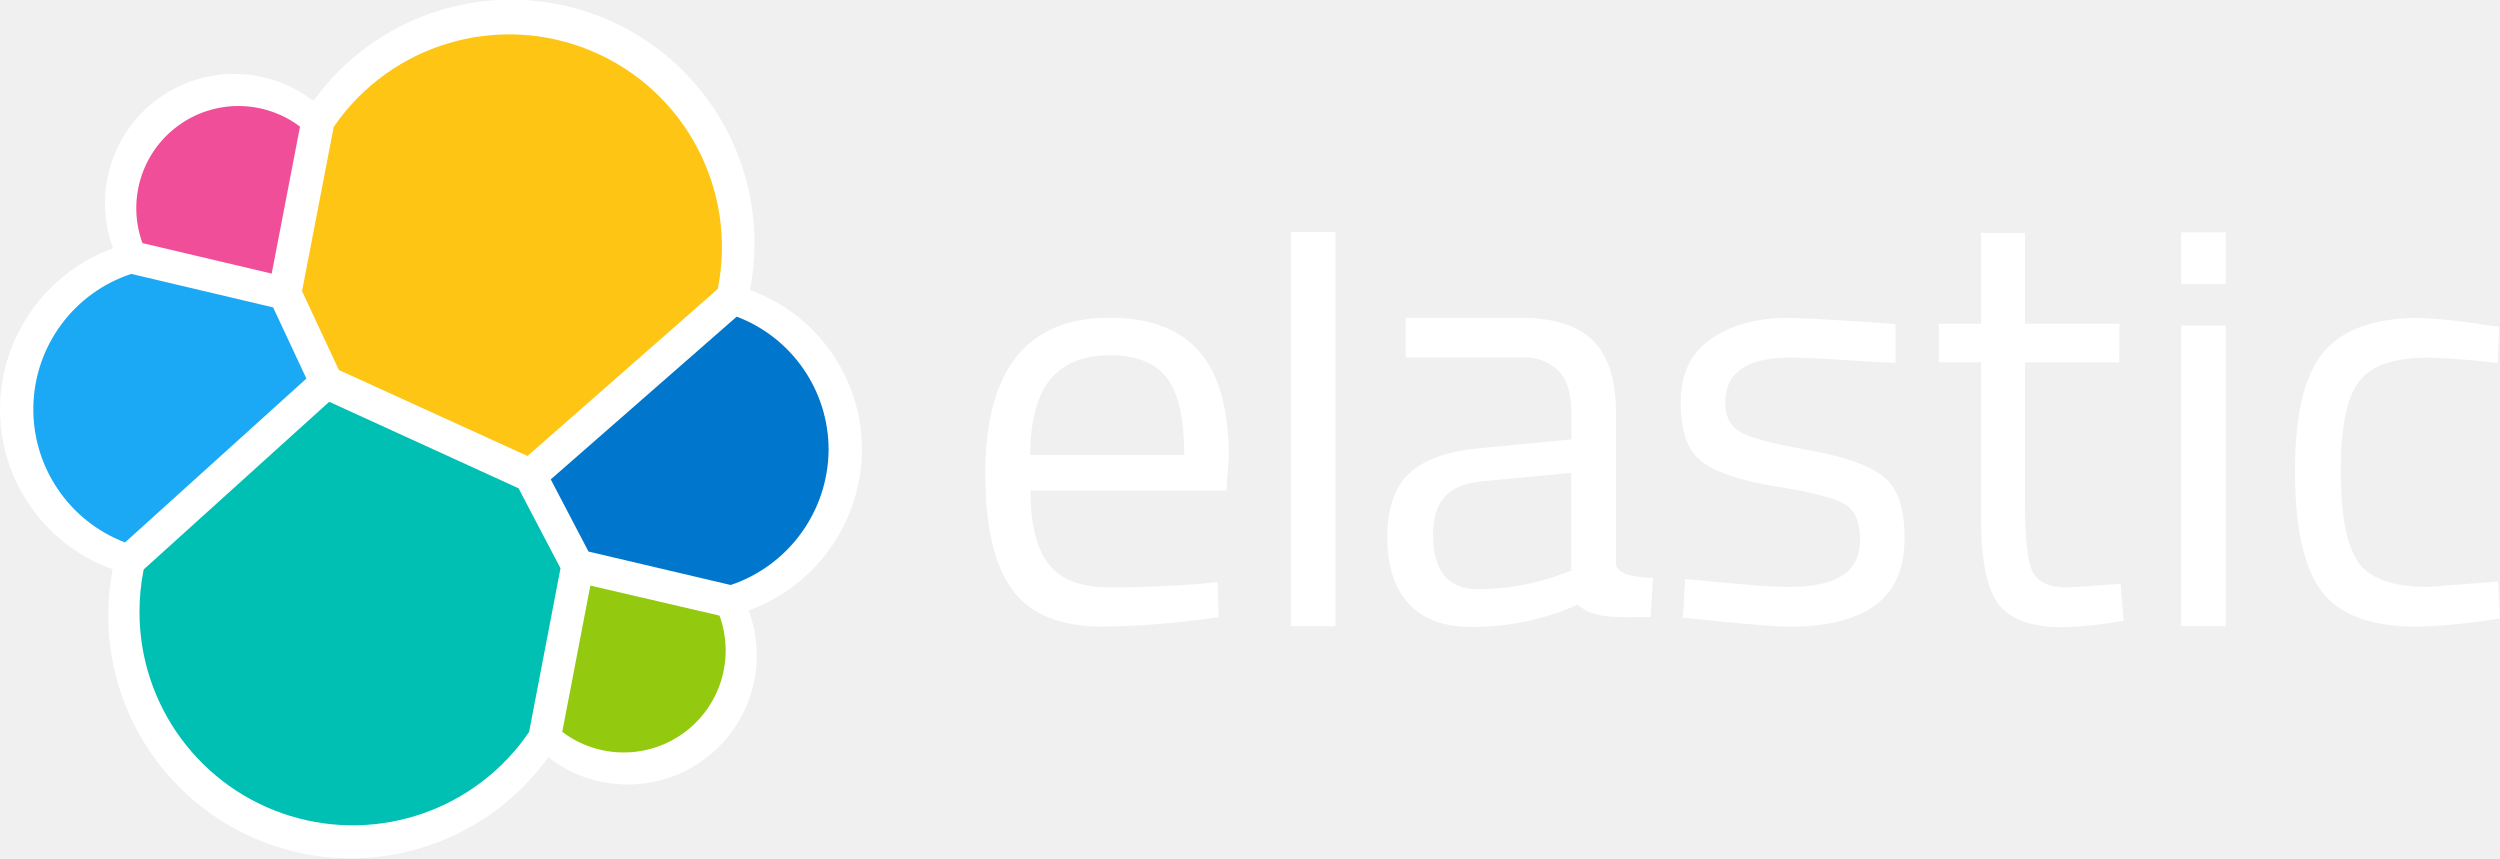
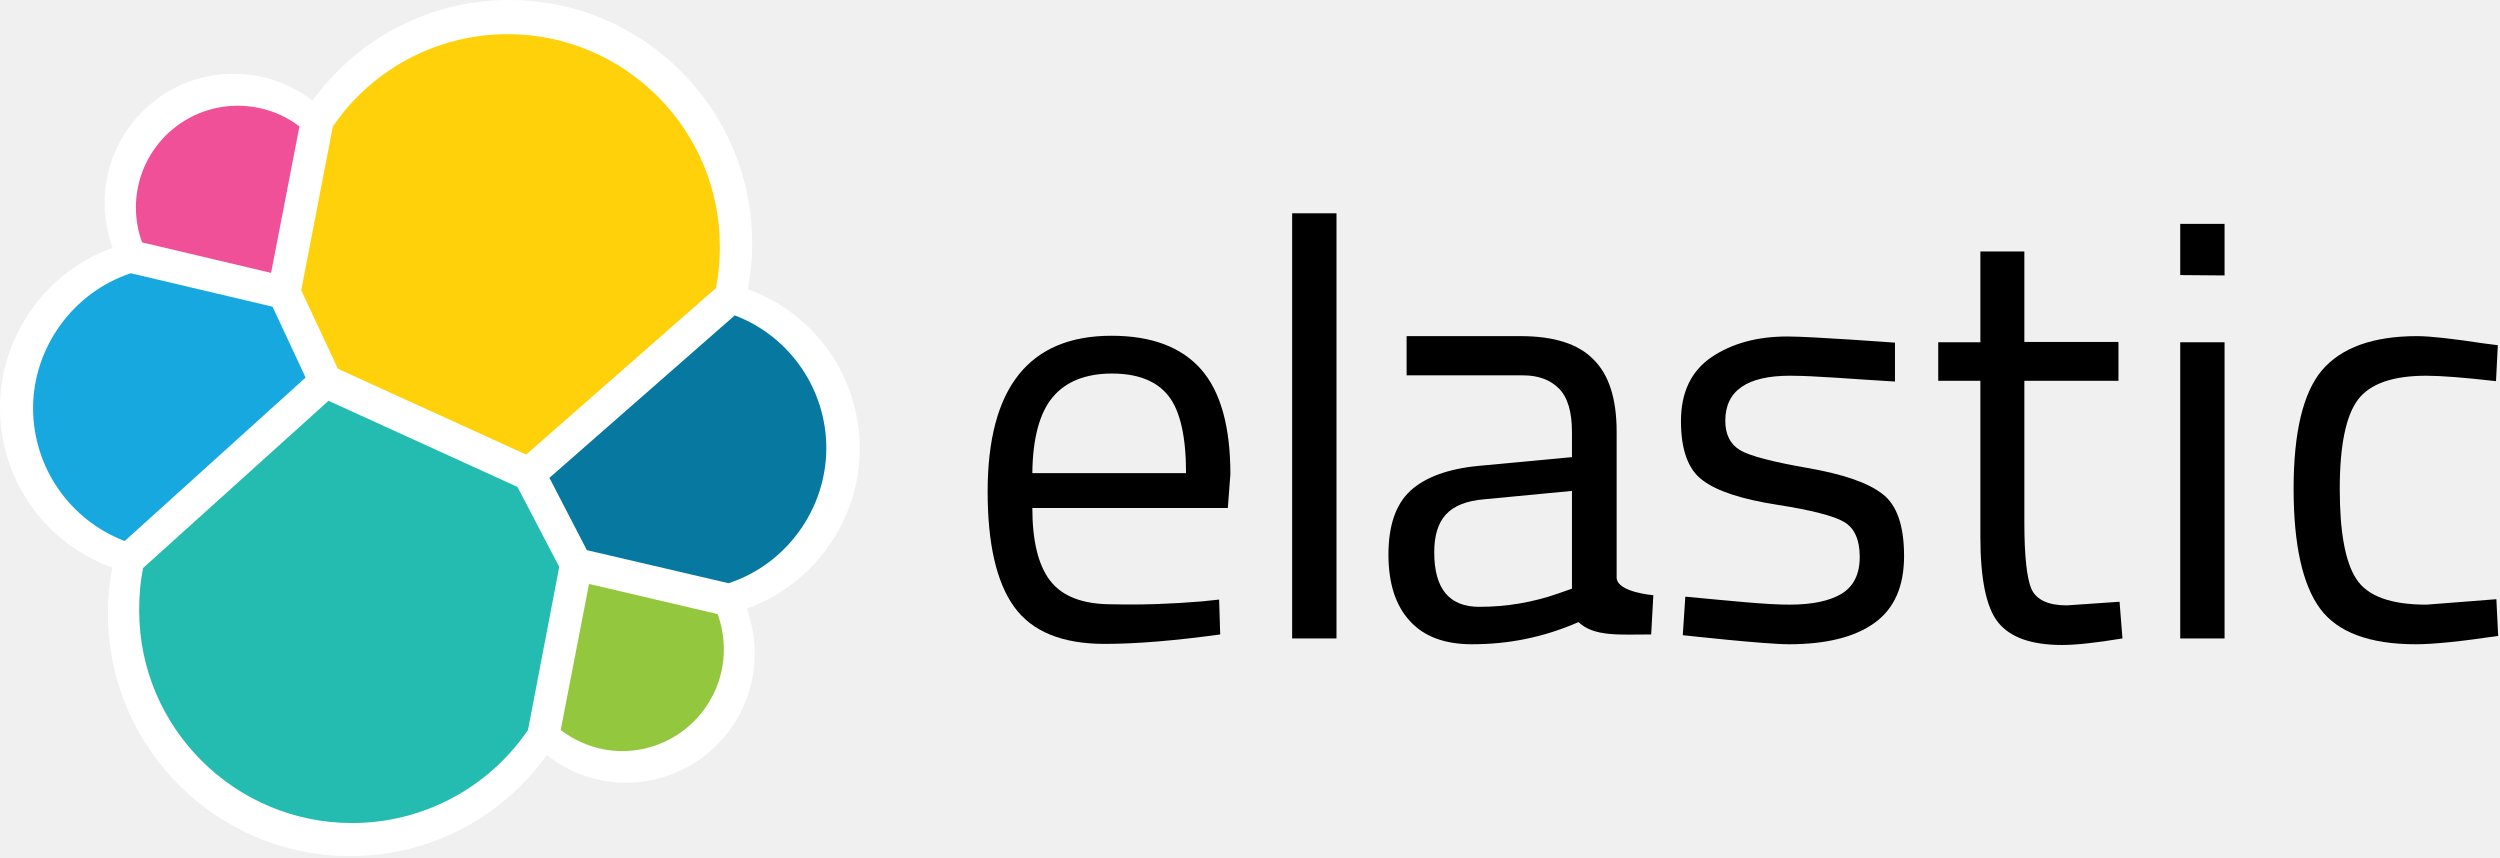
- <svg xmlns="http://www.w3.org/2000/svg" id="Layer_1" data-name="Layer 1" viewBox="0 0 500 171.72">
+ <svg xmlns="http://www.w3.org/2000/svg" width="688" height="236" viewBox="0 0 688 236" fill="none">
+   <g clip-path="url(#clip0_103:2)">
+     <path d="M236.6 123.5C236.6 103.7 224.3 86.3 205.8 79.6C206.6 75.4 207 71.2 207 66.9C207 30 177 0 140.2 0C118.6 0 98.6 10.3 86 27.7C79.8 22.9 72.2 20.3 64.3 20.3C44.7 20.3 28.8 36.2 28.8 55.8C28.8 60.1 29.6 64.3 31 68.2C12.6 74.8 0 92.5 0 112.2C0 132.1 12.4 149.5 30.9 156.2C30.1 160.3 29.7 164.6 29.7 168.9C29.7 205.7 59.6 235.6 96.4 235.6C118 235.6 138 225.2 150.5 207.8C156.7 212.7 164.3 215.4 172.2 215.4C191.8 215.4 207.7 199.5 207.7 179.9C207.7 175.6 206.9 171.4 205.5 167.5C223.9 160.9 236.6 143.2 236.6 123.5Z" fill="white" />
+     <path d="M93 101.5L144.8 125.1L197 79.3C197.8 75.5 198.1 71.8 198.1 67.8C198.1 35.6 171.9 9.4 139.7 9.4C120.4 9.4 102.5 18.9 91.6 34.8L82.9 79.9L93 101.5Z" fill="#FED10A" />
+     <path d="M39.4 156.3C38.6 160.1 38.3 164 38.3 168C38.3 200.3 64.6 226.5 96.9 226.5C116.3 226.5 134.4 216.9 145.3 200.9L153.9 156L142.4 134L90.4 110.3L39.4 156.3Z" fill="#24BBB1" />
+     <path d="M39.1 66.7L74.6 75.1L82.4 34.8C77.6 31.1 71.6 29.1 65.4 29.1C50 29.1 37.4 41.6 37.4 57.1C37.4 60.4 38 63.7 39.1 66.7Z" fill="#EF5098" />
+     <path d="M36 75.2C20.2 80.4 9.1 95.6 9.1 112.3C9.1 128.6 19.2 143.1 34.3 148.9L84.1 103.9L75 84.4L36 75.2Z" fill="#17A8E0" />
+     <path d="M154.3 200.9C159.2 204.6 165.1 206.7 171.2 206.7C186.6 206.7 199.2 194.2 199.2 178.7C199.2 175.3 198.6 172 197.5 169L162.1 160.7L154.3 200.9Z" fill="#93C83E" />
+     <path d="M161.5 151.4L200.5 160.5C216.4 155.3 227.4 140.1 227.4 123.3C227.4 107.1 217.3 92.5 202.2 86.8L151.2 131.5L161.5 151.4Z" fill="#0779A1" />
+     <path d="M330.8 165.5L335.5 165L335.8 174.6C323.4 176.3 312.8 177.2 304 177.2C292.3 177.2 284 173.8 279.1 167C274.2 160.2 271.8 149.6 271.8 135.3C271.8 106.7 283.2 92.4 305.9 92.4C316.9 92.4 325.1 95.5 330.5 101.6C335.9 107.7 338.6 117.4 338.6 130.5L337.9 139.8H284.1C284.1 148.8 285.7 155.5 289 159.8C292.3 164.1 297.9 166.3 306 166.3C314.2 166.5 322.4 166.2 330.8 165.5ZM326.4 130.2C326.4 120.2 324.8 113.1 321.6 109C318.4 104.9 313.2 102.8 306 102.8C298.8 102.8 293.3 105 289.7 109.3C286.1 113.6 284.2 120.6 284.1 130.2H326.4Z" fill="black" />
+     <path d="M355.6 175.7V58.7H367.8V175.7H355.6Z" fill="black" />
+     <path d="M444.9 118.8V158.9C444.9 163 455 163.8 455 163.8L454.4 174.6C445.8 174.6 438.7 175.3 434.4 171.2C424.6 175.5 414.9 177.3 405.1 177.3C397.6 177.3 391.9 175.2 388 170.9C384.1 166.7 382.1 160.6 382.1 152.6C382.1 144.7 384.1 138.8 388.1 135.1C392.1 131.4 398.4 129 407 128.2L432.6 125.8V118.8C432.6 113.3 431.4 109.3 429 106.9C426.6 104.5 423.3 103.3 419.2 103.3H387.1V92.5H418.4C427.6 92.5 434.3 94.6 438.5 98.9C442.8 103.1 444.9 109.8 444.9 118.8ZM394.7 152C394.7 162 398.8 167 407.1 167C414.5 167 421.8 165.8 428.9 163.3L432.6 162V135.1L408.5 137.4C403.6 137.8 400.1 139.2 397.9 141.6C395.7 144 394.7 147.5 394.7 152Z" fill="black" />
+     <path d="M492.6 103.4C480.8 103.4 474.8 107.5 474.8 115.8C474.8 119.6 476.2 122.3 478.9 123.9C481.6 125.5 487.8 127.1 497.5 128.8C507.2 130.5 514 132.8 518 135.9C522 138.9 524 144.6 524 153C524 161.4 521.3 167.5 515.9 171.4C510.5 175.3 502.7 177.3 492.3 177.3C485.6 177.3 463.1 174.8 463.1 174.8L463.8 164.2C476.7 165.4 486.1 166.4 492.4 166.4C498.7 166.4 503.5 165.4 506.8 163.4C510.1 161.4 511.8 158 511.8 153.3C511.8 148.6 510.4 145.4 507.6 143.7C504.8 142 498.6 140.4 489 138.9C479.4 137.4 472.6 135.2 468.6 132.2C464.6 129.3 462.6 123.8 462.6 115.9C462.6 108 465.4 102.1 471 98.3C476.6 94.5 483.6 92.6 491.9 92.6C498.5 92.6 521.5 94.3 521.5 94.3V105C509.4 104.3 499.5 103.4 492.6 103.4Z" fill="black" />
+     <path d="M583 104.8H557.1V143.8C557.1 153.1 557.8 159.3 559.1 162.2C560.5 165.1 563.7 166.6 568.8 166.6L583.3 165.6L584.1 175.7C576.8 176.9 571.3 177.5 567.5 177.5C559 177.5 553.2 175.4 549.9 171.3C546.6 167.2 545 159.3 545 147.7V104.8H533.4V94.2H545V69.2H557.1V94.1H583V104.8Z" fill="black" />
+     <path d="M600 75.7V61.6H612.2V75.8L600 75.7ZM600 175.7V94.2H612.2V175.7H600Z" fill="black" />
+     <path d="M665.2 92.5C668.8 92.5 674.9 93.2 683.5 94.5L687.4 95L686.9 104.9C678.2 103.9 671.8 103.4 667.7 103.4C658.5 103.4 652.2 105.6 648.9 110C645.6 114.4 643.9 122.6 643.9 134.5C643.9 146.4 645.4 154.7 648.5 159.4C651.6 164.1 658 166.4 667.8 166.4L687 164.9L687.5 175C677.4 176.5 669.8 177.3 664.8 177.3C652.1 177.3 643.3 174 638.5 167.5C633.7 161 631.2 150 631.2 134.5C631.2 119 633.8 108.1 639 101.9C644.3 95.7 653 92.5 665.2 92.5Z" fill="black" />
+   </g>
  <defs>
-     <style>.cls-1{fill:#fff;}.cls-2{fill:#fec514;}.cls-3{fill:#00bfb3;}.cls-4{fill:#f04e98;}.cls-5{fill:#1ba9f5;}.cls-6{fill:#93c90e;}.cls-7{fill:#07c;}</style>
+     <clipPath id="clip0_103:2">
+       <rect width="688" height="236" fill="white" />
+     </clipPath>
  </defs>
-   <g id="logo-elastic-horizontal-color-reverse">
-     <path class="cls-1" d="M240.06,116.77l3.45-.35.23,7a171.44,171.44,0,0,1-23.16,1.9q-12.83,0-18.17-7.43t-5.35-23.1q0-31.23,24.83-31.24,12,0,17.93,6.71t5.94,21.09l-.47,6.77h-39.2q0,9.86,3.56,14.61t12.42,4.75Q230.91,117.49,240.06,116.77ZM236.85,91q0-10.92-3.5-15.44T222,71.05q-7.9,0-11.88,4.75T206,91Z" />
-     <path class="cls-1" d="M258.18,125.24V46.41h8.91v78.83Z" />
-     <path class="cls-1" d="M323.19,82.69v30c0,3,7.4,2.85,7.4,2.85l-.46,7.87c-6.26,0-11.44.52-14.55-2.49a51.72,51.72,0,0,1-21.37,4.46q-8.19,0-12.47-4.64t-4.28-13.3q0-8.67,4.4-12.77t13.78-5l18.64-1.79v-5.1q0-6.06-2.61-8.67a9.61,9.61,0,0,0-7.13-2.62l-23.4,0V63.56H304q10.1,0,14.67,4.63T323.19,82.69Zm-36.58,24.23q0,10.92,9,10.92a48,48,0,0,0,15.91-2.73l2.73-1V94.56L296.7,96.23q-5.34.47-7.72,3.08C287.4,101.06,286.61,103.59,286.61,106.92Z" />
-     <path class="cls-1" d="M358,71.52q-12.94,0-12.95,9,0,4.15,3,5.88T361.52,90q10.58,1.85,15,5.17t4.39,12.47q0,9.15-5.87,13.42t-17.17,4.28c-4.91,0-21.29-1.82-21.29-1.82l.47-7.72c9.42.91,16.23,1.58,20.82,1.58s8.1-.73,10.51-2.2,3.63-3.92,3.63-7.36-1-5.78-3.09-7-6.58-2.4-13.54-3.5-11.92-2.74-14.85-4.87-4.39-6.1-4.39-11.88,2-10.06,6.11-12.83,9.17-4.16,15.27-4.16c4.82,0,21.58,1.23,21.58,1.23v7.77C370.26,72.16,363,71.52,358,71.52Z" />
-     <path class="cls-1" d="M423.85,72.47H405v28.39q0,10.22,1.49,13.42c1,2.14,3.34,3.21,7.07,3.21l10.57-.72.59,7.37a81.52,81.52,0,0,1-12.11,1.31q-9.27,0-12.83-4.52t-3.57-17.22V72.47h-8.43V64.75h8.43V46.58H405V64.75h18.89Z" />
-     <path class="cls-1" d="M436.23,56.81V46.47h8.91V56.81Zm0,68.43V65.12h8.91v60.12Z" />
-     <path class="cls-1" d="M483.73,63.56A103,103,0,0,1,497,65l2.85.35-.36,7.25a140,140,0,0,0-14-1.07q-10.1,0-13.72,4.81t-3.62,17.82q0,13,3.38,18.11t14.08,5.11l14-1.07.36,7.36a122.15,122.15,0,0,1-16.51,1.67q-13.89,0-19.18-7.13t-5.29-24q0-16.94,5.7-23.76T483.73,63.56Z" />
-     <path class="cls-1" d="M172.39,90A33.94,33.94,0,0,0,150,58a48.21,48.21,0,0,0,.9-9.26A48.69,48.69,0,0,0,62.68,20.2,25.85,25.85,0,0,0,22.62,49.65,34.39,34.39,0,0,0,0,81.77a34,34,0,0,0,22.54,32.09,49.86,49.86,0,0,0-.89,9.26,48.56,48.56,0,0,0,88,28.31,25.81,25.81,0,0,0,40.08-29.34A34.39,34.39,0,0,0,172.39,90" />
-     <path class="cls-2" d="M67.77,74l37.73,17.2L143.55,57.8A42.54,42.54,0,0,0,66.74,25.39L60.41,58.23Z" />
-     <path class="cls-3" d="M28.73,113.9a43.34,43.34,0,0,0-.83,8.49,42.65,42.65,0,0,0,77.92,24l6.28-32.73-8.39-16L65.84,80.36Z" />
-     <path class="cls-4" d="M28.49,48.62l25.85,6.1L60,25.33A20.43,20.43,0,0,0,28.49,48.62" />
-     <path class="cls-5" d="M26.25,54.78A28.51,28.51,0,0,0,25,108.49L61.28,75.71,54.62,61.48Z" />
-     <path class="cls-6" d="M112.45,146.37a20.39,20.39,0,0,0,31.45-23.25l-25.83-6Z" />
-     <path class="cls-7" d="M117.7,110.31,146.14,117a28.77,28.77,0,0,0,19.58-27.08,28.46,28.46,0,0,0-18.38-26.59L110.15,95.88Z" />
-   </g>
</svg>
